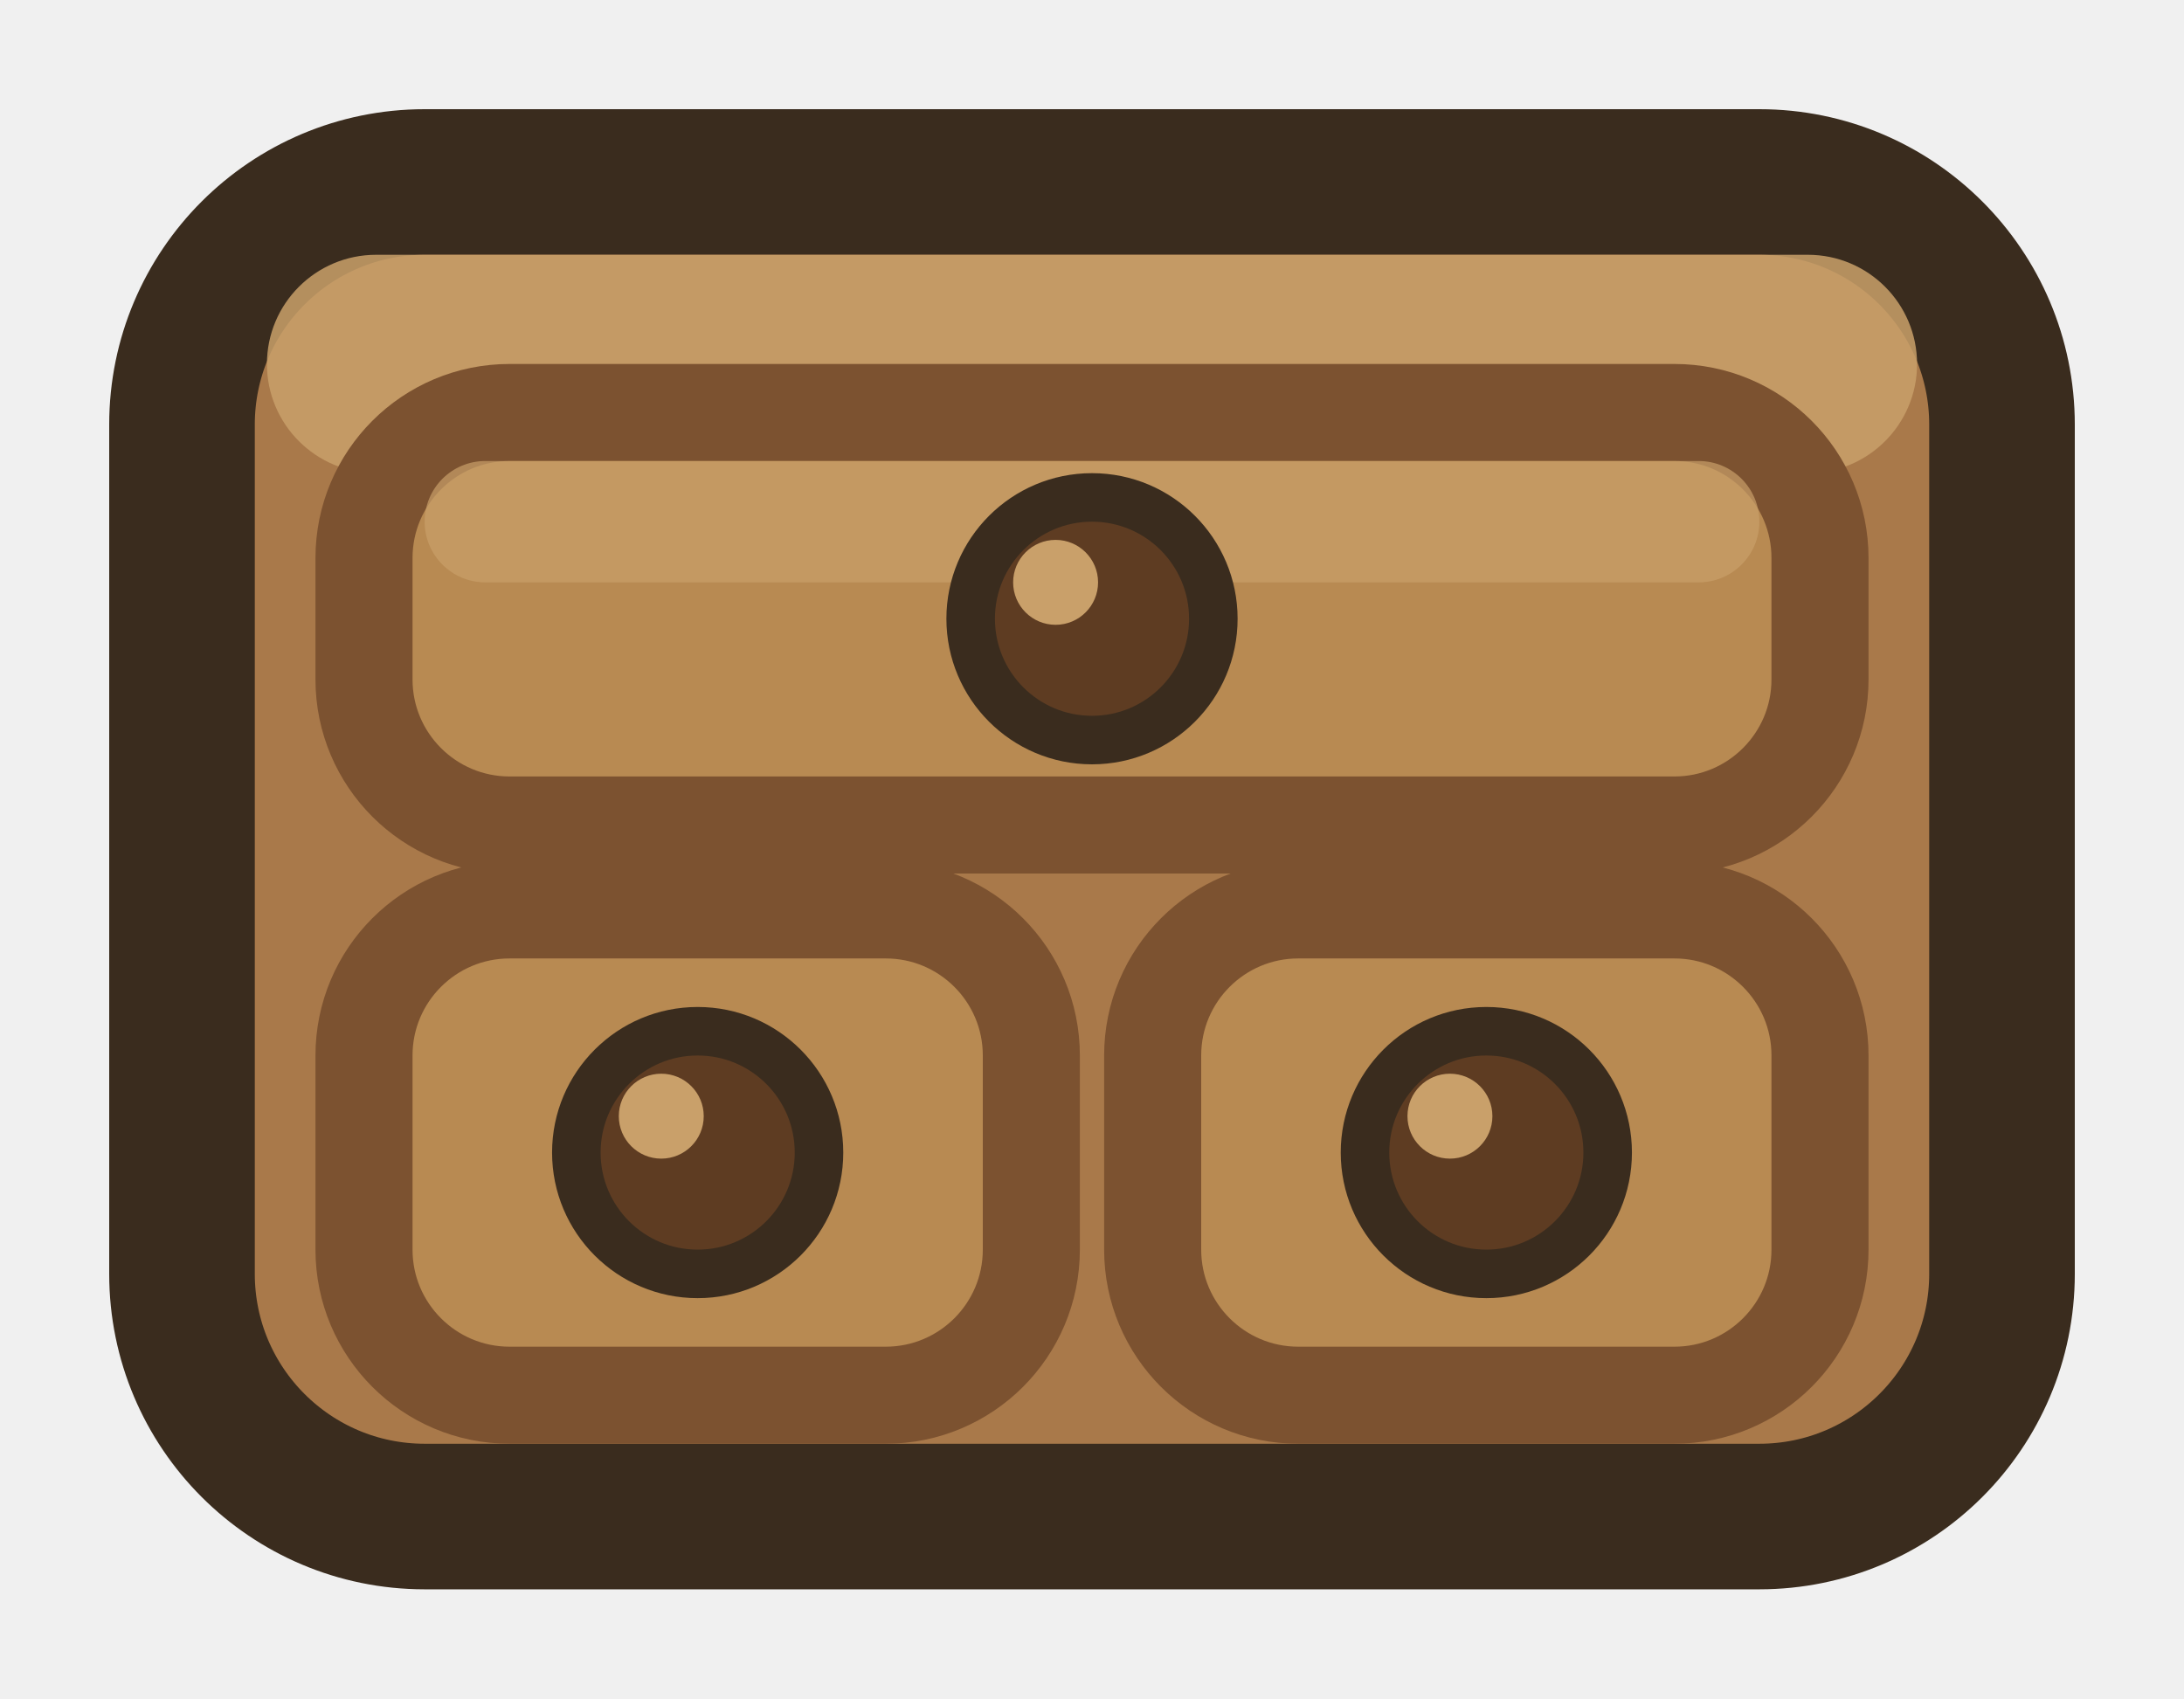
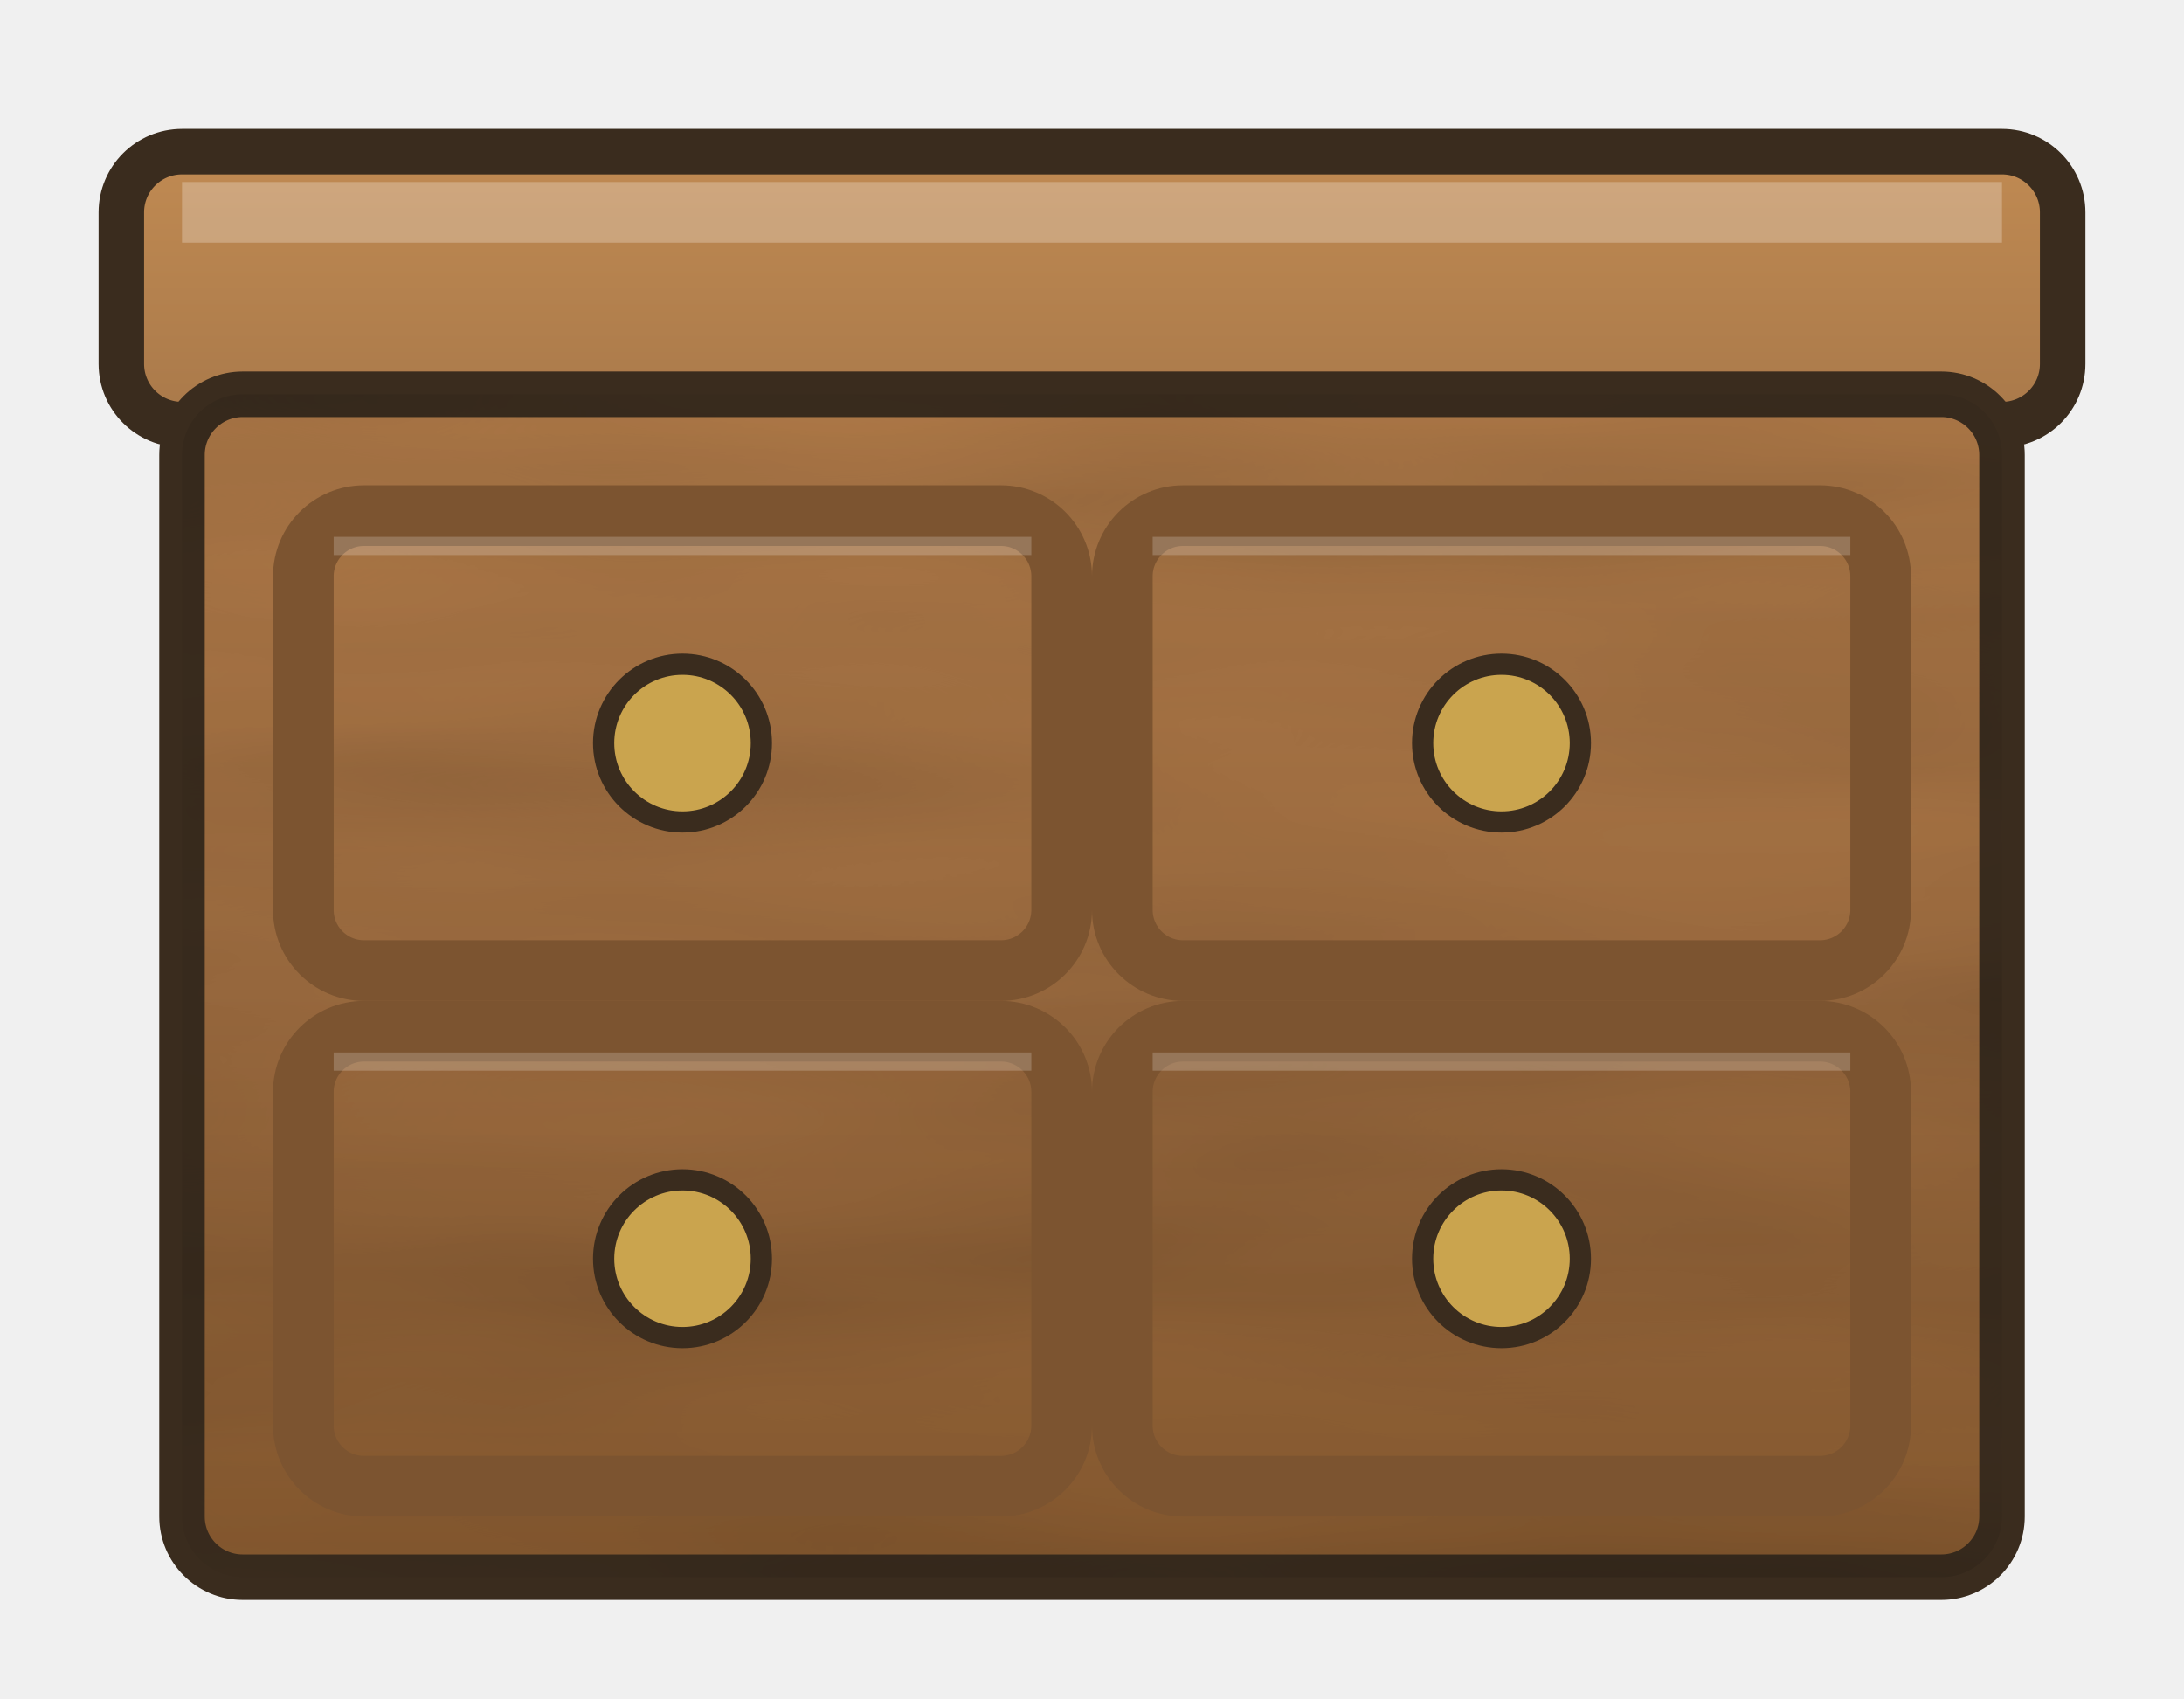
- <svg xmlns="http://www.w3.org/2000/svg" width="18" height="14" viewBox="0 0 18 14">
-   <rect x="1.5" y="1.5" width="15" height="11" rx="2" fill="#a9794a" stroke="#3a2c1e" stroke-width="1.2" />
-   <rect x="2.2" y="2.1" width="13.6" height="1.8" rx="0.9" fill="#c9a06a" opacity="0.85" />
-   <rect x="3" y="3.4" width="12" height="3.4" rx="1.2" fill="#b88a52" stroke="#7c5230" stroke-width="0.8" />
-   <rect x="3" y="7.5" width="5.5" height="4" rx="1.2" fill="#b88a52" stroke="#7c5230" stroke-width="0.8" />
-   <rect x="9.5" y="7.5" width="5.5" height="4" rx="1.2" fill="#b88a52" stroke="#7c5230" stroke-width="0.8" />
-   <rect x="3.5" y="3.8" width="11" height="1" rx="0.5" fill="#c9a06a" opacity="0.7" />
-   <circle cx="9" cy="5.1" r="1" fill="#5e3c22" stroke="#3a2c1e" stroke-width="0.4" />
-   <circle cx="5.75" cy="9.5" r="1" fill="#5e3c22" stroke="#3a2c1e" stroke-width="0.4" />
-   <circle cx="12.25" cy="9.5" r="1" fill="#5e3c22" stroke="#3a2c1e" stroke-width="0.4" />
-   <circle cx="8.7" cy="4.8" r="0.35" fill="#c9a06a" />
-   <circle cx="5.45" cy="9.2" r="0.35" fill="#c9a06a" />
-   <circle cx="11.95" cy="9.2" r="0.35" fill="#c9a06a" />
+ <svg xmlns="http://www.w3.org/2000/svg" width="72" height="56" viewBox="0 0 72 56">
+   <defs>
+     <linearGradient id="dresser_body" x1="0" y1="0" x2="0" y2="1">
+       <stop offset="0" stop-color="#b07a48" />
+       <stop offset="0.5" stop-color="#9c6b3f" />
+       <stop offset="1" stop-color="#86592f" />
+     </linearGradient>
+     <linearGradient id="dresser_top" x1="0" y1="0" x2="0" y2="1">
+       <stop offset="0" stop-color="#c08a52" />
+       <stop offset="1" stop-color="#a9794a" />
+     </linearGradient>
+     <filter id="dresser_grain" x="0" y="0" width="100%" height="100%" color-interpolation-filters="sRGB">
+       <feTurbulence type="fractalNoise" baseFrequency="0.03 0.16" numOctaves="3" seed="9" result="n" />
+       <feColorMatrix in="n" type="matrix" values="0 0 0 0 0  0 0 0 0 0  0 0 0 0 0  0.6 0 0 0 0" result="a" />
+       <feComponentTransfer in="a" result="m">
+         <feFuncA type="gamma" amplitude="1" exponent="1.7" offset="0" />
+       </feComponentTransfer>
+       <feComposite in="m" in2="SourceAlpha" operator="in" />
+     </filter>
+   </defs>
+   <rect x="4" y="5" width="64" height="9" rx="2" fill="url(#dresser_top)" stroke="#3a2c1e" stroke-width="1.5" />
+   <rect x="6" y="6" width="60" height="2" fill="#ffffff" opacity="0.25" />
+   <rect x="6" y="13" width="60" height="39" rx="2" fill="url(#dresser_body)" stroke="#3a2c1e" stroke-width="1.5" />
+   <rect x="6" y="13" width="60" height="39" rx="2" fill="#7c5430" filter="url(#dresser_grain)" opacity="0.4" />
+   <g fill="none" stroke="#7c5430" stroke-width="2">
+     <rect x="10" y="17" width="25" height="15" rx="2" />
+     <rect x="37" y="17" width="25" height="15" rx="2" />
+     <rect x="10" y="34" width="25" height="15" rx="2" />
+     <rect x="37" y="34" width="25" height="15" rx="2" />
+   </g>
+   <g stroke="#ffffff" stroke-width="0.6" opacity="0.2">
+     <line x1="11" y1="18" x2="34" y2="18" />
+     <line x1="38" y1="18" x2="61" y2="18" />
+     <line x1="11" y1="35" x2="34" y2="35" />
+     <line x1="38" y1="35" x2="61" y2="35" />
+   </g>
+   <g fill="#caa44e" stroke="#3a2c1e" stroke-width="0.7">
+     <circle cx="22.5" cy="24.5" r="2.6" />
+     <circle cx="49.5" cy="24.5" r="2.6" />
+     <circle cx="22.5" cy="41.5" r="2.6" />
+     <circle cx="49.5" cy="41.5" r="2.6" />
+   </g>
</svg>
